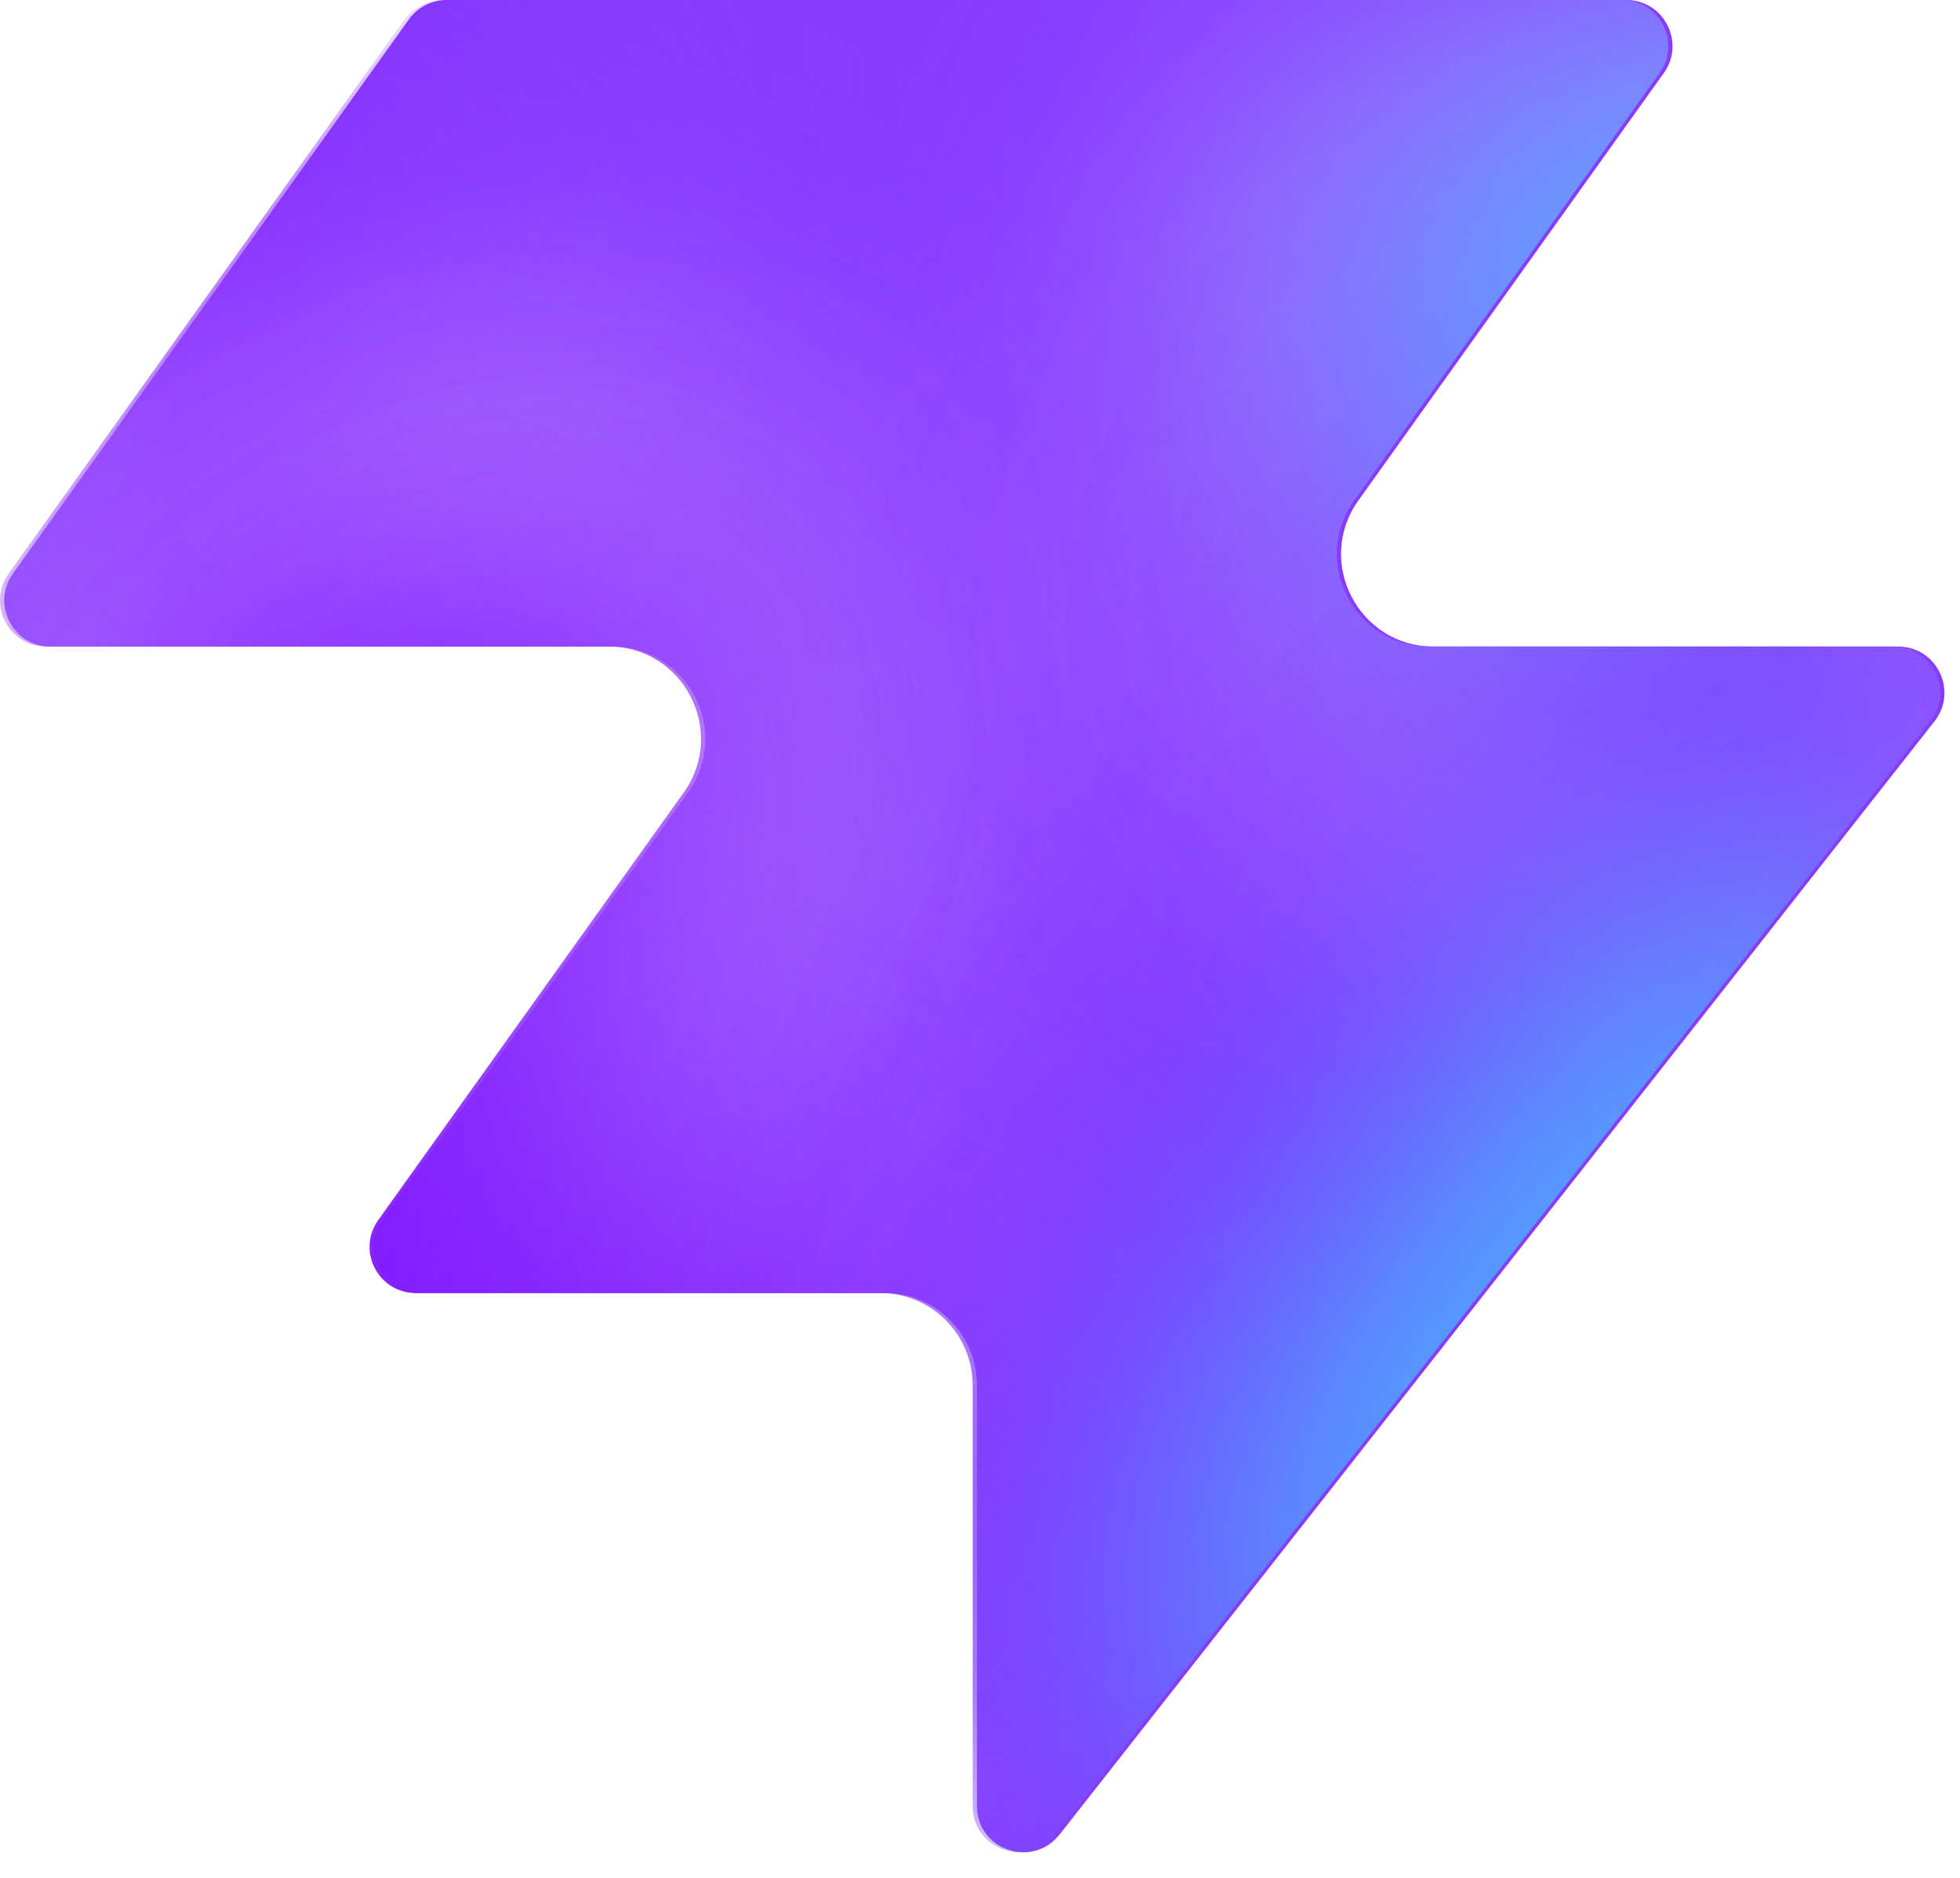
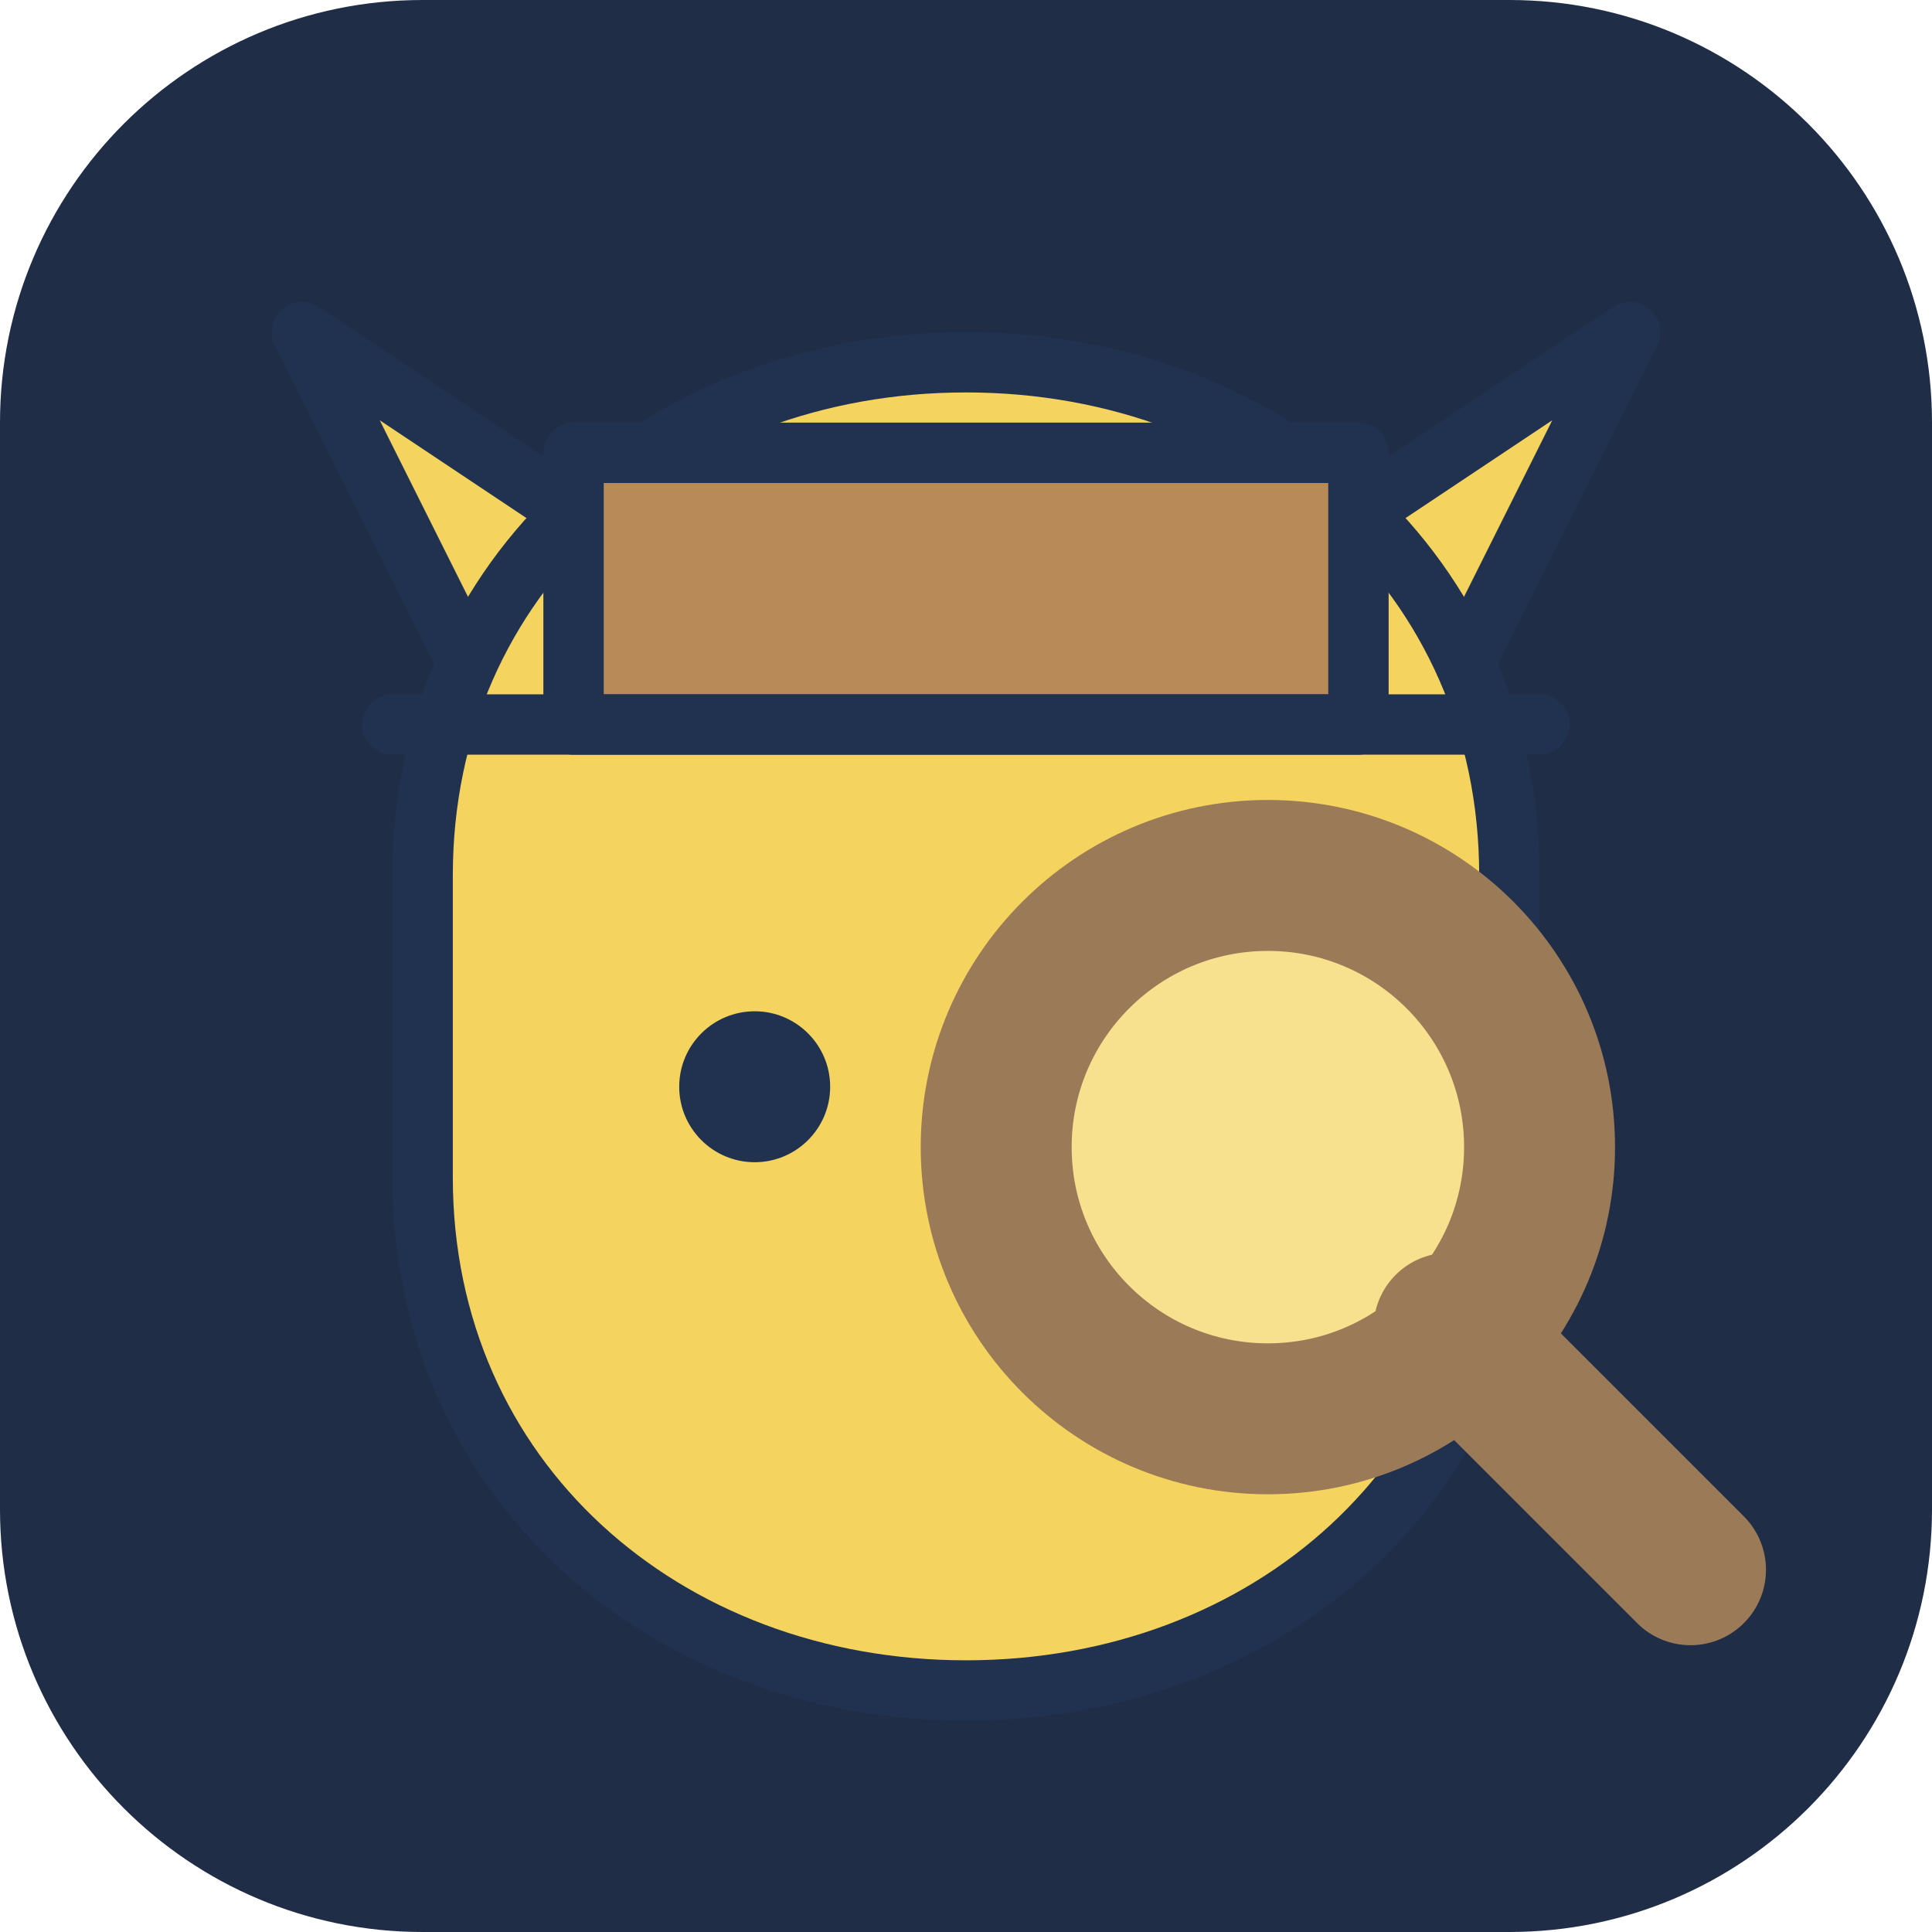
- <svg xmlns="http://www.w3.org/2000/svg" width="48" height="46" fill="none" viewBox="0 0 48 46">
-   <path fill="#863bff" d="M25.946 44.938c-.664.845-2.021.375-2.021-.698V33.937a2.26 2.26 0 0 0-2.262-2.262H10.287c-.92 0-1.456-1.04-.92-1.788l7.48-10.471c1.07-1.497 0-3.578-1.842-3.578H1.237c-.92 0-1.456-1.04-.92-1.788L10.013.474c.214-.297.556-.474.92-.474h28.894c.92 0 1.456 1.04.92 1.788l-7.48 10.471c-1.07 1.498 0 3.579 1.842 3.579h11.377c.943 0 1.473 1.088.89 1.83L25.947 44.94z" style="fill:#863bff;fill:color(display-p3 .525 .23 1);fill-opacity:1" />
-   <mask id="a" width="48" height="46" x="0" y="0" maskUnits="userSpaceOnUse" style="mask-type:alpha">
-     <path fill="#000" d="M25.842 44.938c-.664.844-2.021.375-2.021-.698V33.937a2.26 2.26 0 0 0-2.262-2.262H10.183c-.92 0-1.456-1.04-.92-1.788l7.48-10.471c1.07-1.498 0-3.579-1.842-3.579H1.133c-.92 0-1.456-1.04-.92-1.787L9.91.473c.214-.297.556-.474.92-.474h28.894c.92 0 1.456 1.04.92 1.788l-7.48 10.471c-1.07 1.498 0 3.578 1.842 3.578h11.377c.943 0 1.473 1.088.89 1.832L25.843 44.94z" style="fill:#000;fill-opacity:1" />
-   </mask>
-   <g mask="url(#a)">
-     <g filter="url(#b)">
-       <ellipse cx="5.508" cy="14.704" fill="#ede6ff" rx="5.508" ry="14.704" style="fill:#ede6ff;fill:color(display-p3 .927 .903 1);fill-opacity:1" transform="matrix(.00324 1 1 -.00324 -4.47 31.516)" />
-     </g>
-     <g filter="url(#c)">
-       <ellipse cx="10.399" cy="29.851" fill="#ede6ff" rx="10.399" ry="29.851" style="fill:#ede6ff;fill:color(display-p3 .927 .903 1);fill-opacity:1" transform="matrix(.00324 1 1 -.00324 -39.328 7.883)" />
-     </g>
-     <g filter="url(#d)">
-       <ellipse cx="5.508" cy="30.487" fill="#7e14ff" rx="5.508" ry="30.487" style="fill:#7e14ff;fill:color(display-p3 .492 .077 1);fill-opacity:1" transform="rotate(89.814 -25.913 -14.639)scale(1 -1)" />
-     </g>
-     <g filter="url(#e)">
-       <ellipse cx="5.508" cy="30.599" fill="#7e14ff" rx="5.508" ry="30.599" style="fill:#7e14ff;fill:color(display-p3 .492 .077 1);fill-opacity:1" transform="rotate(89.814 -32.644 -3.334)scale(1 -1)" />
-     </g>
-     <g filter="url(#f)">
-       <ellipse cx="5.508" cy="30.599" fill="#7e14ff" rx="5.508" ry="30.599" style="fill:#7e14ff;fill:color(display-p3 .492 .077 1);fill-opacity:1" transform="matrix(.00324 1 1 -.00324 -34.34 30.47)" />
-     </g>
-     <g filter="url(#g)">
-       <ellipse cx="14.072" cy="22.078" fill="#ede6ff" rx="14.072" ry="22.078" style="fill:#ede6ff;fill:color(display-p3 .927 .903 1);fill-opacity:1" transform="rotate(93.35 24.506 48.493)scale(-1 1)" />
-     </g>
-     <g filter="url(#h)">
-       <ellipse cx="3.47" cy="21.501" fill="#7e14ff" rx="3.47" ry="21.501" style="fill:#7e14ff;fill:color(display-p3 .492 .077 1);fill-opacity:1" transform="rotate(89.009 28.708 47.59)scale(-1 1)" />
-     </g>
-     <g filter="url(#i)">
-       <ellipse cx="3.47" cy="21.501" fill="#7e14ff" rx="3.47" ry="21.501" style="fill:#7e14ff;fill:color(display-p3 .492 .077 1);fill-opacity:1" transform="rotate(89.009 28.708 47.59)scale(-1 1)" />
-     </g>
-     <g filter="url(#j)">
-       <ellipse cx=".387" cy="8.972" fill="#7e14ff" rx="4.407" ry="29.108" style="fill:#7e14ff;fill:color(display-p3 .492 .077 1);fill-opacity:1" transform="rotate(39.51 .387 8.972)" />
-     </g>
-     <g filter="url(#k)">
-       <ellipse cx="47.523" cy="-6.092" fill="#7e14ff" rx="4.407" ry="29.108" style="fill:#7e14ff;fill:color(display-p3 .492 .077 1);fill-opacity:1" transform="rotate(37.892 47.523 -6.092)" />
-     </g>
-     <g filter="url(#l)">
-       <ellipse cx="41.412" cy="6.333" fill="#47bfff" rx="5.971" ry="9.665" style="fill:#47bfff;fill:color(display-p3 .28 .748 1);fill-opacity:1" transform="rotate(37.892 41.412 6.333)" />
-     </g>
-     <g filter="url(#m)">
-       <ellipse cx="-1.879" cy="38.332" fill="#7e14ff" rx="4.407" ry="29.108" style="fill:#7e14ff;fill:color(display-p3 .492 .077 1);fill-opacity:1" transform="rotate(37.892 -1.88 38.332)" />
-     </g>
-     <g filter="url(#n)">
-       <ellipse cx="-1.879" cy="38.332" fill="#7e14ff" rx="4.407" ry="29.108" style="fill:#7e14ff;fill:color(display-p3 .492 .077 1);fill-opacity:1" transform="rotate(37.892 -1.88 38.332)" />
-     </g>
-     <g filter="url(#o)">
-       <ellipse cx="35.651" cy="29.907" fill="#7e14ff" rx="4.407" ry="29.108" style="fill:#7e14ff;fill:color(display-p3 .492 .077 1);fill-opacity:1" transform="rotate(37.892 35.651 29.907)" />
-     </g>
-     <g filter="url(#p)">
-       <ellipse cx="38.418" cy="32.4" fill="#47bfff" rx="5.971" ry="15.297" style="fill:#47bfff;fill:color(display-p3 .28 .748 1);fill-opacity:1" transform="rotate(37.892 38.418 32.4)" />
-     </g>
-   </g>
-   <defs>
-     <filter id="b" width="60.045" height="41.654" x="-19.77" y="16.149" color-interpolation-filters="sRGB" filterUnits="userSpaceOnUse">
-       <feFlood flood-opacity="0" result="BackgroundImageFix" />
-       <feBlend in="SourceGraphic" in2="BackgroundImageFix" result="shape" />
-       <feGaussianBlur result="effect1_foregroundBlur_2002_17158" stdDeviation="7.659" />
-     </filter>
-     <filter id="c" width="90.34" height="51.437" x="-54.613" y="-7.533" color-interpolation-filters="sRGB" filterUnits="userSpaceOnUse">
-       <feFlood flood-opacity="0" result="BackgroundImageFix" />
-       <feBlend in="SourceGraphic" in2="BackgroundImageFix" result="shape" />
-       <feGaussianBlur result="effect1_foregroundBlur_2002_17158" stdDeviation="7.659" />
-     </filter>
-     <filter id="d" width="79.355" height="29.4" x="-49.64" y="2.03" color-interpolation-filters="sRGB" filterUnits="userSpaceOnUse">
-       <feFlood flood-opacity="0" result="BackgroundImageFix" />
-       <feBlend in="SourceGraphic" in2="BackgroundImageFix" result="shape" />
-       <feGaussianBlur result="effect1_foregroundBlur_2002_17158" stdDeviation="4.596" />
-     </filter>
-     <filter id="e" width="79.579" height="29.4" x="-45.045" y="20.029" color-interpolation-filters="sRGB" filterUnits="userSpaceOnUse">
-       <feFlood flood-opacity="0" result="BackgroundImageFix" />
-       <feBlend in="SourceGraphic" in2="BackgroundImageFix" result="shape" />
-       <feGaussianBlur result="effect1_foregroundBlur_2002_17158" stdDeviation="4.596" />
-     </filter>
-     <filter id="f" width="79.579" height="29.4" x="-43.513" y="21.178" color-interpolation-filters="sRGB" filterUnits="userSpaceOnUse">
-       <feFlood flood-opacity="0" result="BackgroundImageFix" />
-       <feBlend in="SourceGraphic" in2="BackgroundImageFix" result="shape" />
-       <feGaussianBlur result="effect1_foregroundBlur_2002_17158" stdDeviation="4.596" />
-     </filter>
-     <filter id="g" width="74.749" height="58.852" x="15.756" y="-17.901" color-interpolation-filters="sRGB" filterUnits="userSpaceOnUse">
-       <feFlood flood-opacity="0" result="BackgroundImageFix" />
-       <feBlend in="SourceGraphic" in2="BackgroundImageFix" result="shape" />
-       <feGaussianBlur result="effect1_foregroundBlur_2002_17158" stdDeviation="7.659" />
-     </filter>
-     <filter id="h" width="61.377" height="25.362" x="23.548" y="2.284" color-interpolation-filters="sRGB" filterUnits="userSpaceOnUse">
-       <feFlood flood-opacity="0" result="BackgroundImageFix" />
-       <feBlend in="SourceGraphic" in2="BackgroundImageFix" result="shape" />
-       <feGaussianBlur result="effect1_foregroundBlur_2002_17158" stdDeviation="4.596" />
-     </filter>
-     <filter id="i" width="61.377" height="25.362" x="23.548" y="2.284" color-interpolation-filters="sRGB" filterUnits="userSpaceOnUse">
-       <feFlood flood-opacity="0" result="BackgroundImageFix" />
-       <feBlend in="SourceGraphic" in2="BackgroundImageFix" result="shape" />
-       <feGaussianBlur result="effect1_foregroundBlur_2002_17158" stdDeviation="4.596" />
-     </filter>
-     <filter id="j" width="56.045" height="63.649" x="-27.636" y="-22.853" color-interpolation-filters="sRGB" filterUnits="userSpaceOnUse">
-       <feFlood flood-opacity="0" result="BackgroundImageFix" />
-       <feBlend in="SourceGraphic" in2="BackgroundImageFix" result="shape" />
-       <feGaussianBlur result="effect1_foregroundBlur_2002_17158" stdDeviation="4.596" />
-     </filter>
-     <filter id="k" width="54.814" height="64.646" x="20.116" y="-38.415" color-interpolation-filters="sRGB" filterUnits="userSpaceOnUse">
-       <feFlood flood-opacity="0" result="BackgroundImageFix" />
-       <feBlend in="SourceGraphic" in2="BackgroundImageFix" result="shape" />
-       <feGaussianBlur result="effect1_foregroundBlur_2002_17158" stdDeviation="4.596" />
-     </filter>
-     <filter id="l" width="33.541" height="35.313" x="24.641" y="-11.323" color-interpolation-filters="sRGB" filterUnits="userSpaceOnUse">
-       <feFlood flood-opacity="0" result="BackgroundImageFix" />
-       <feBlend in="SourceGraphic" in2="BackgroundImageFix" result="shape" />
-       <feGaussianBlur result="effect1_foregroundBlur_2002_17158" stdDeviation="4.596" />
-     </filter>
-     <filter id="m" width="54.814" height="64.646" x="-29.286" y="6.009" color-interpolation-filters="sRGB" filterUnits="userSpaceOnUse">
-       <feFlood flood-opacity="0" result="BackgroundImageFix" />
-       <feBlend in="SourceGraphic" in2="BackgroundImageFix" result="shape" />
-       <feGaussianBlur result="effect1_foregroundBlur_2002_17158" stdDeviation="4.596" />
-     </filter>
-     <filter id="n" width="54.814" height="64.646" x="-29.286" y="6.009" color-interpolation-filters="sRGB" filterUnits="userSpaceOnUse">
-       <feFlood flood-opacity="0" result="BackgroundImageFix" />
-       <feBlend in="SourceGraphic" in2="BackgroundImageFix" result="shape" />
-       <feGaussianBlur result="effect1_foregroundBlur_2002_17158" stdDeviation="4.596" />
-     </filter>
-     <filter id="o" width="54.814" height="64.646" x="8.244" y="-2.416" color-interpolation-filters="sRGB" filterUnits="userSpaceOnUse">
-       <feFlood flood-opacity="0" result="BackgroundImageFix" />
-       <feBlend in="SourceGraphic" in2="BackgroundImageFix" result="shape" />
-       <feGaussianBlur result="effect1_foregroundBlur_2002_17158" stdDeviation="4.596" />
-     </filter>
-     <filter id="p" width="39.409" height="43.623" x="18.713" y="10.588" color-interpolation-filters="sRGB" filterUnits="userSpaceOnUse">
-       <feFlood flood-opacity="0" result="BackgroundImageFix" />
-       <feBlend in="SourceGraphic" in2="BackgroundImageFix" result="shape" />
-       <feGaussianBlur result="effect1_foregroundBlur_2002_17158" stdDeviation="4.596" />
-     </filter>
-   </defs>
+ <svg xmlns="http://www.w3.org/2000/svg" viewBox="0 0 64 64" role="img" aria-label="Pokemon Detective favicon">
+   <rect width="64" height="64" rx="14" fill="#1f2d47" />
+   <path fill="#f4d35e" stroke="#203250" stroke-width="2" stroke-linejoin="round" d="M18 27 10 11l15 10M46 27l8-16-15 10" />
+   <path fill="#f4d35e" stroke="#203250" stroke-width="2" d="M14 29c0-10 8-17 18-17s18 7 18 17v10c0 10-8 17-18 17s-18-7-18-17z" />
+   <path fill="#b88a58" stroke="#203250" stroke-width="2" stroke-linejoin="round" d="M19 15h26v9H19z" />
+   <path fill="#b88a58" stroke="#203250" stroke-width="2" stroke-linecap="round" d="M13 24h38" />
+   <circle cx="42" cy="38" r="9" fill="rgba(255,255,255,.3)" stroke="#9b7a58" stroke-width="5" />
+   <path stroke="#9b7a58" stroke-width="5" stroke-linecap="round" d="m48 44 8 8" />
+   <circle cx="25" cy="36" r="2.5" fill="#203250" />
</svg>
